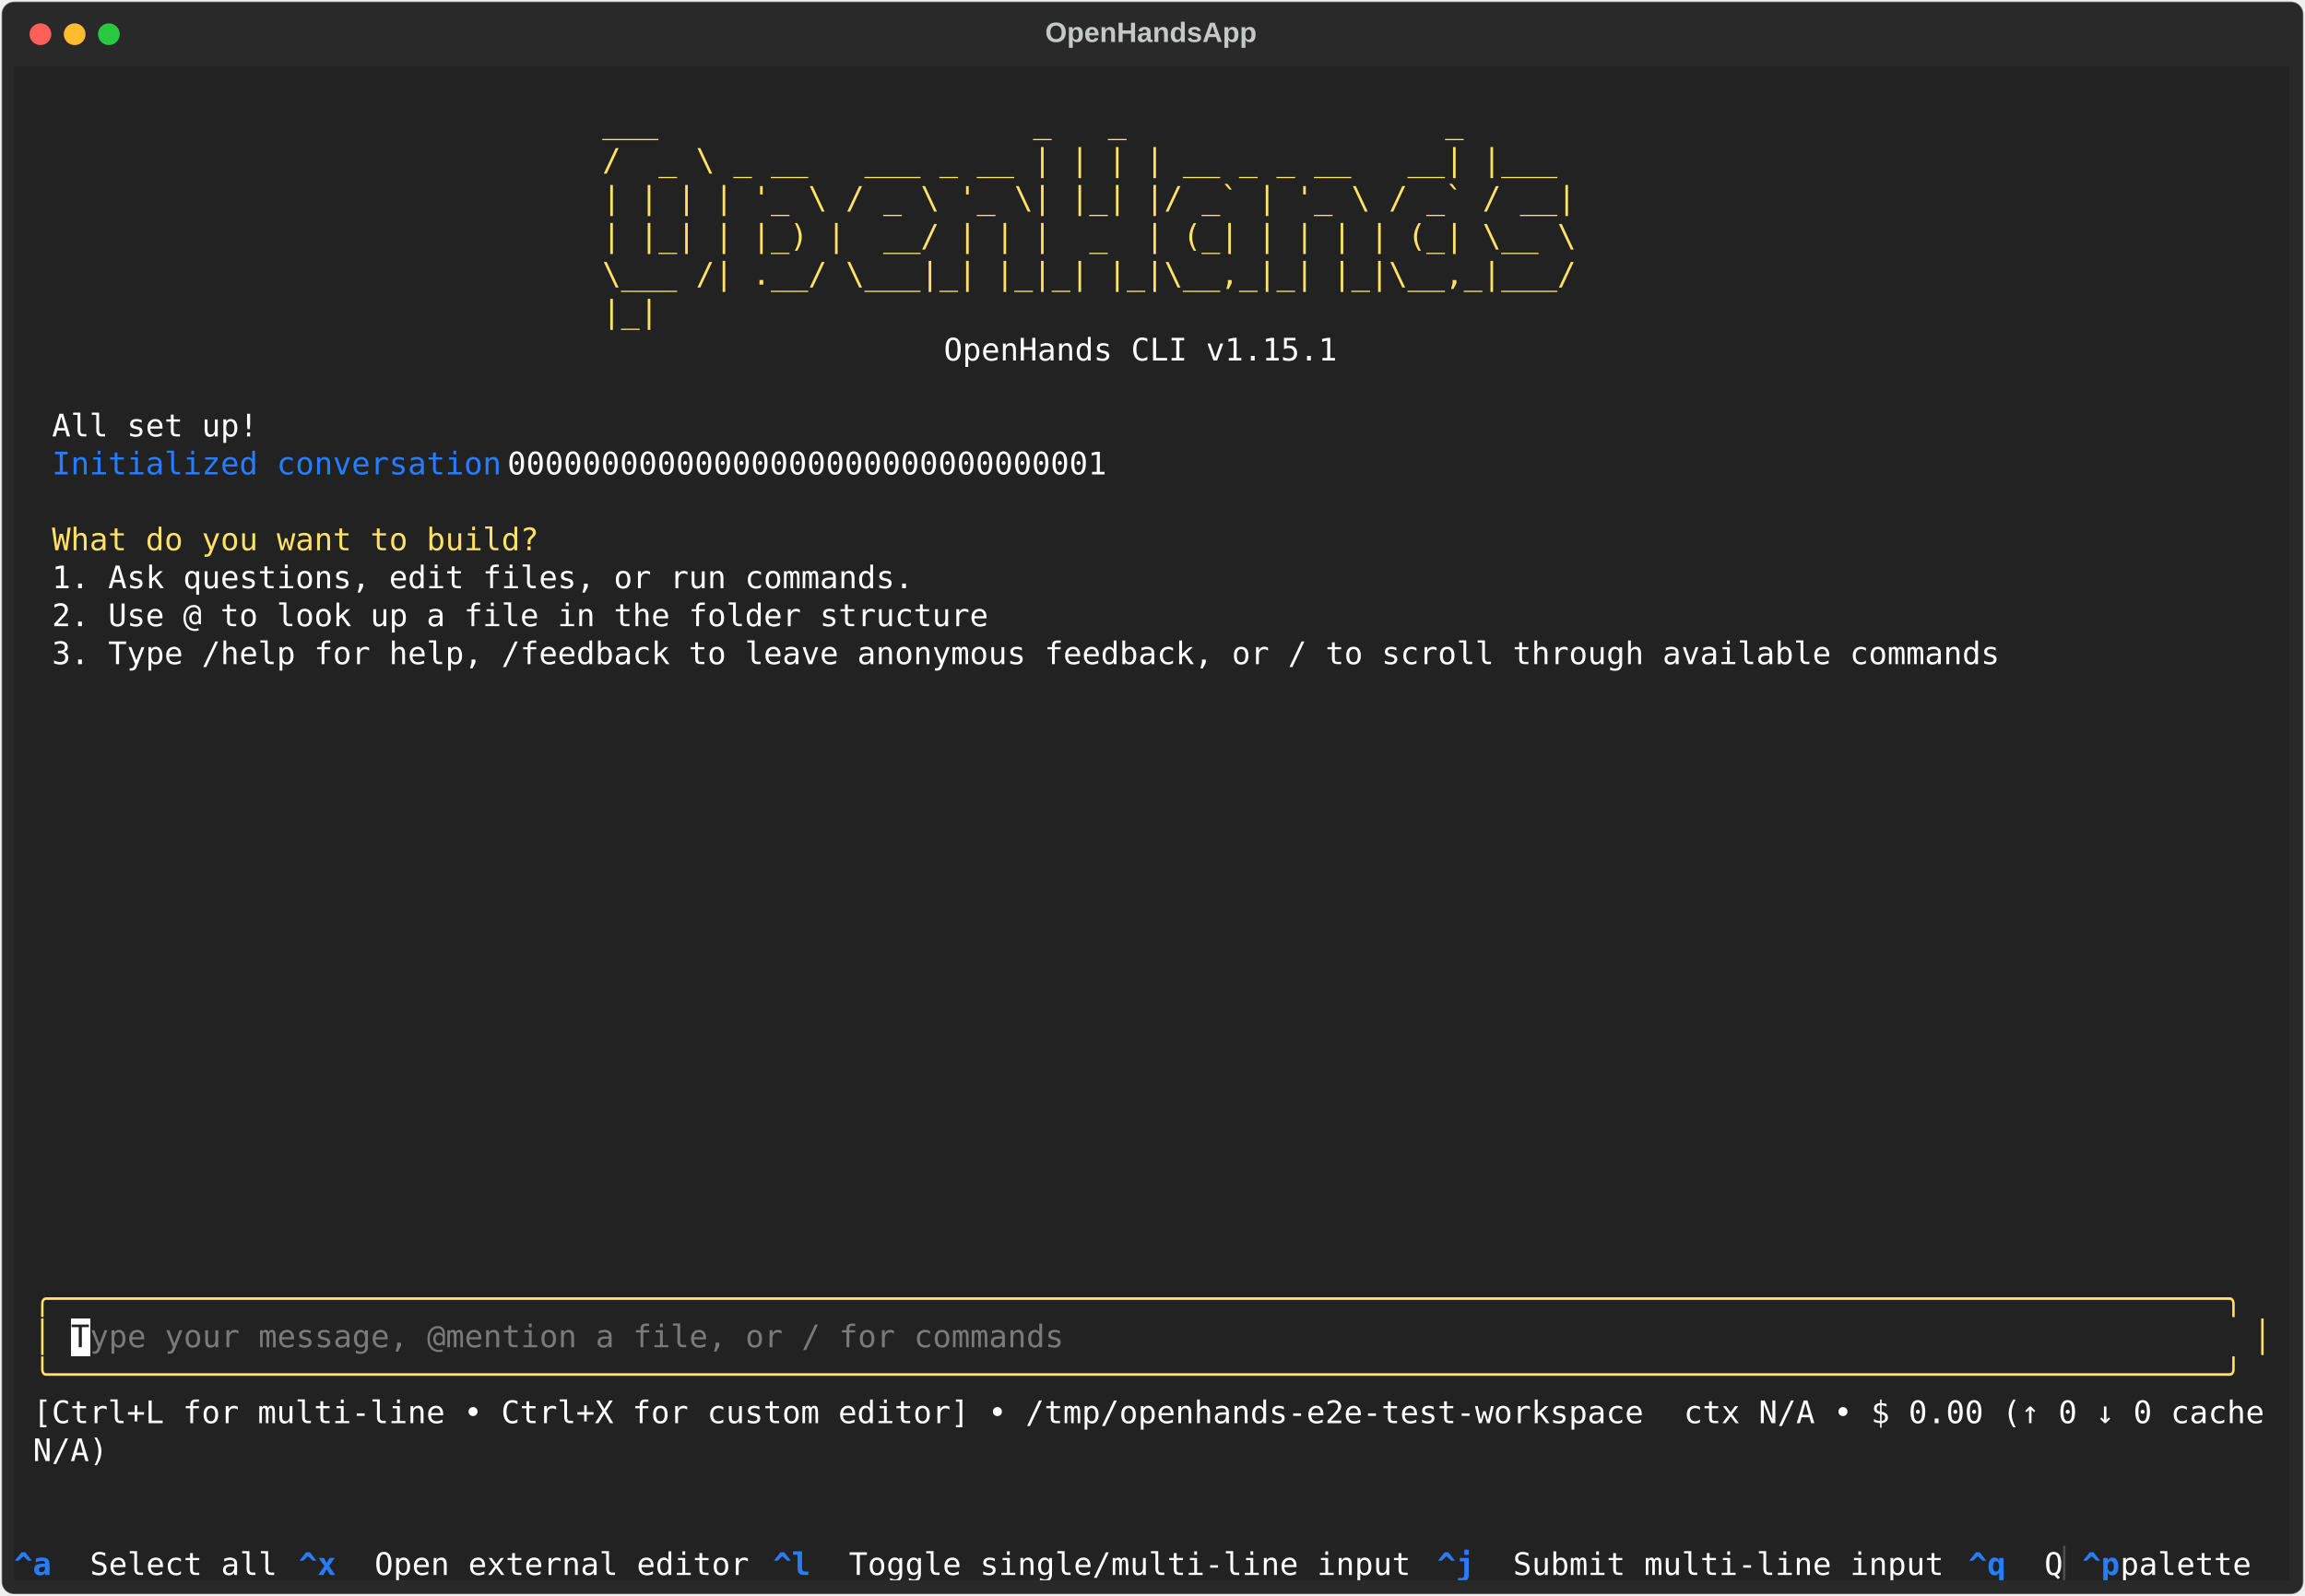
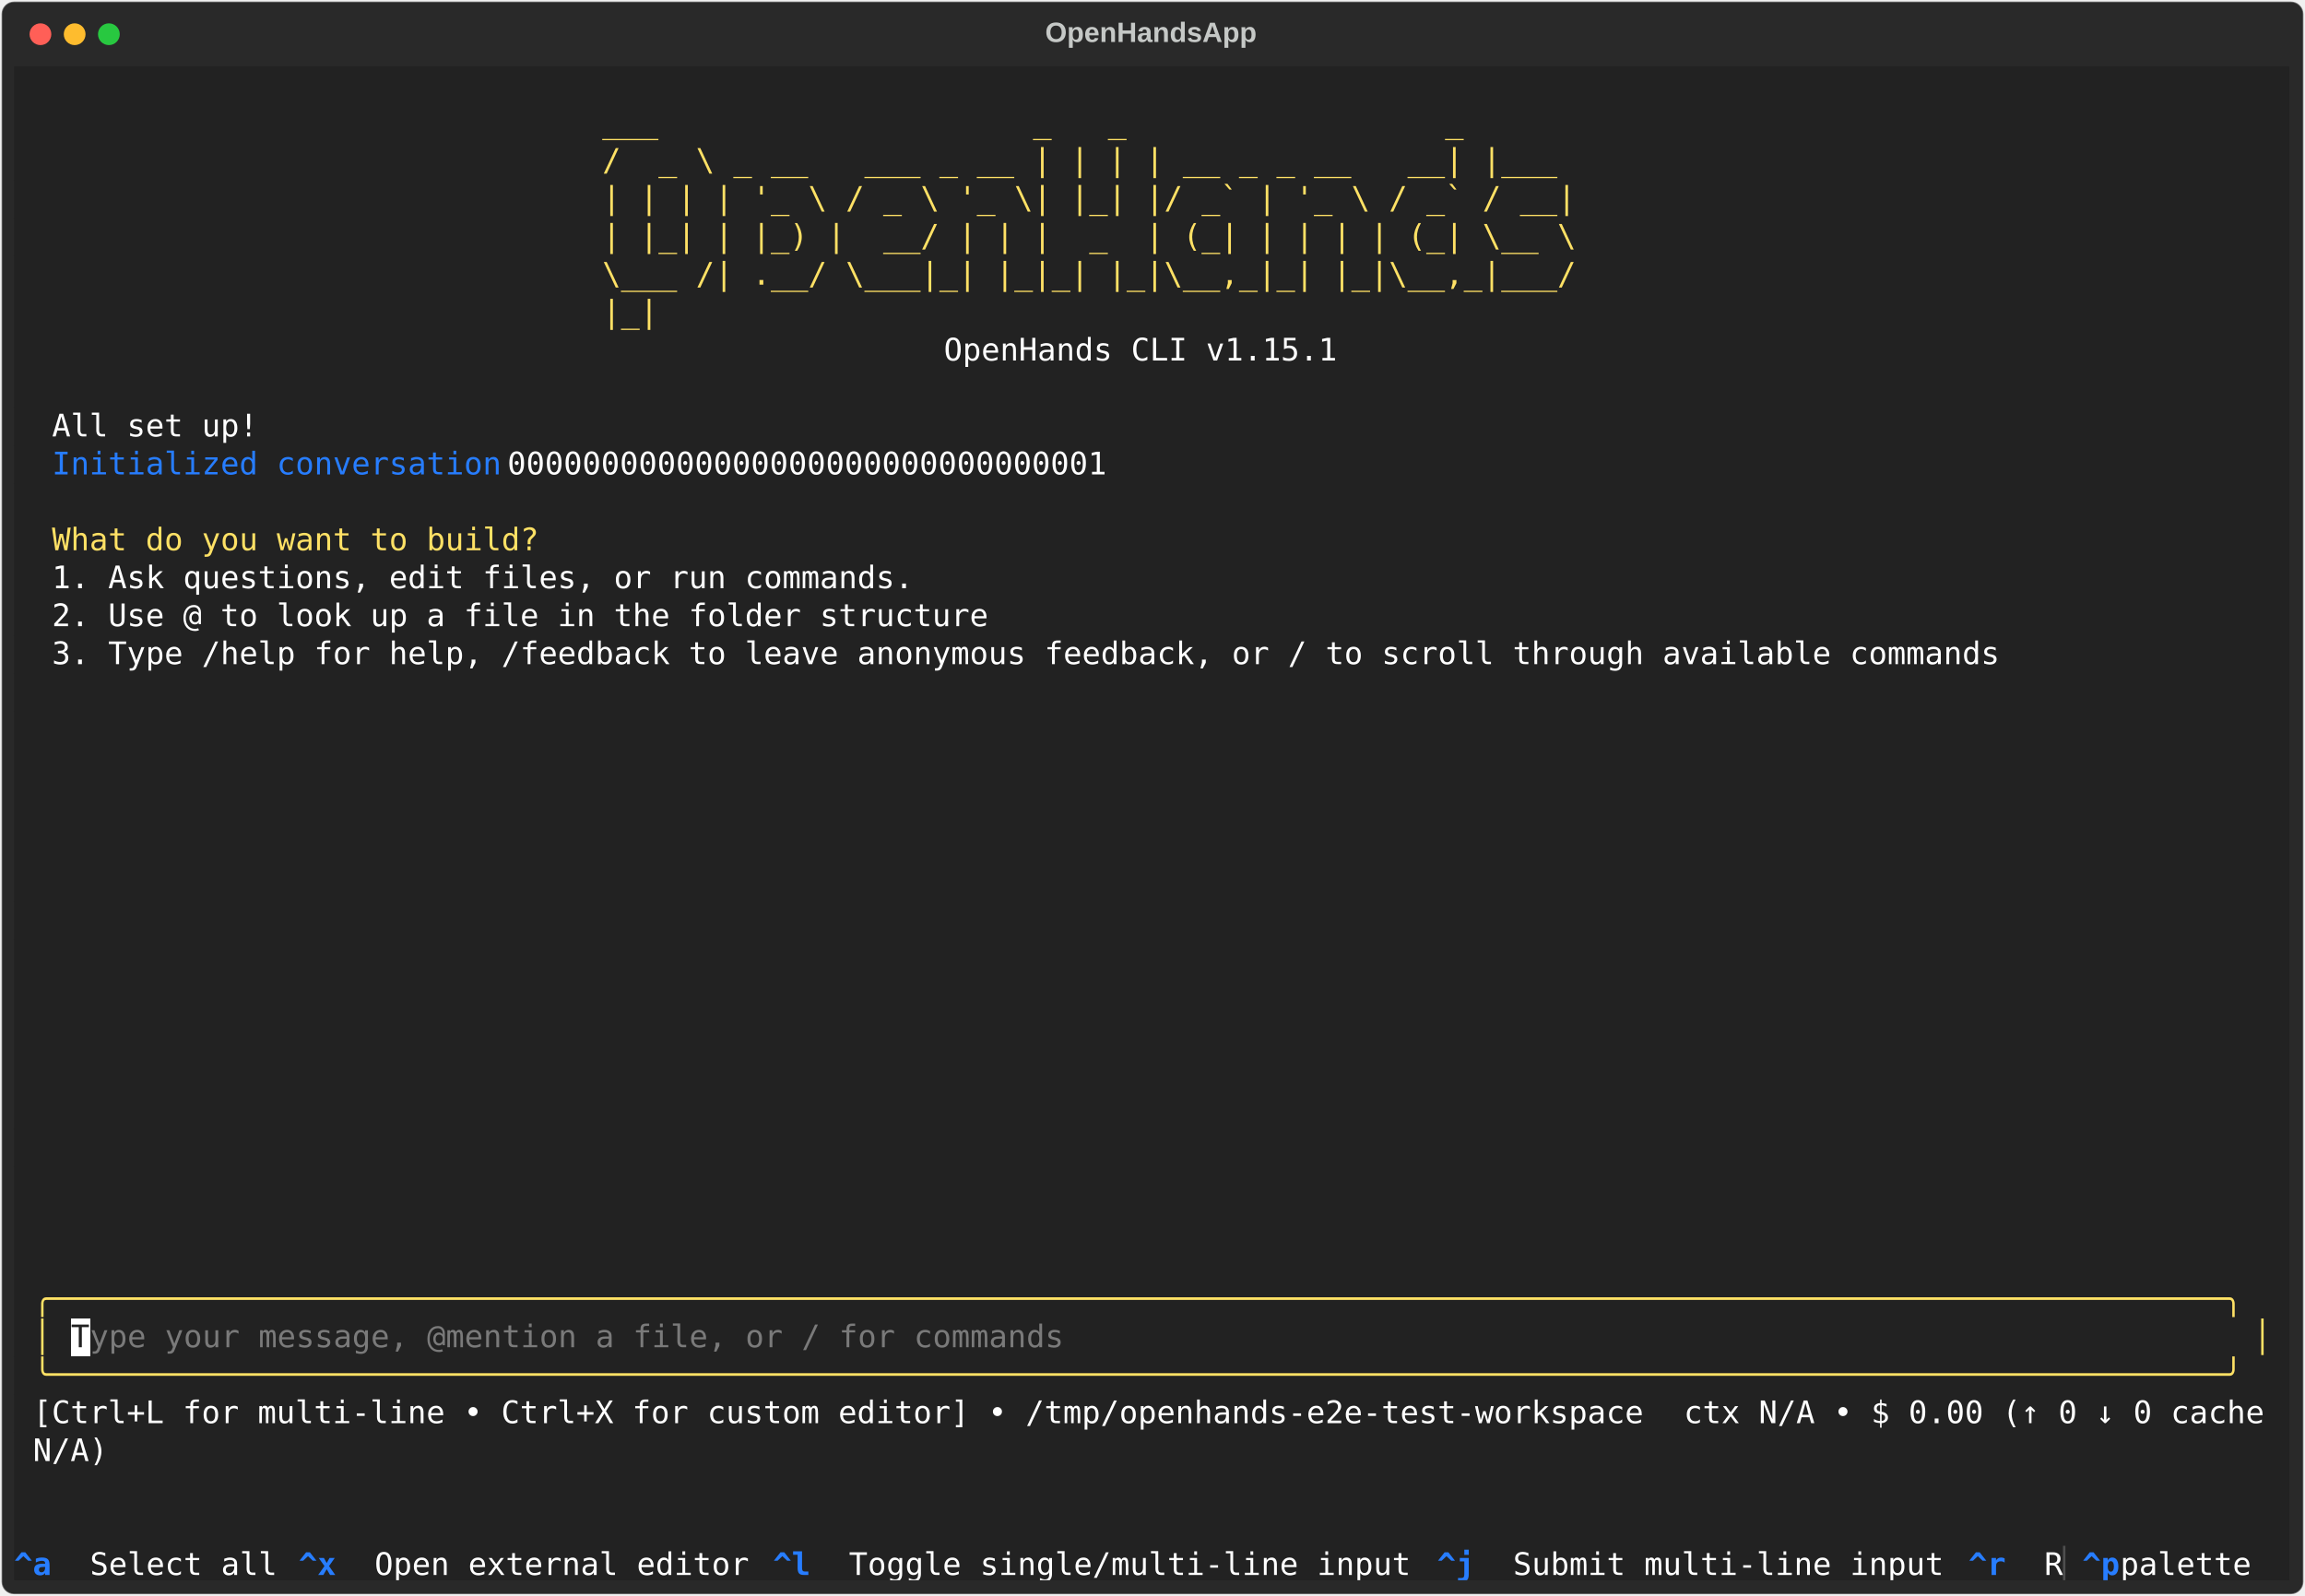
<svg xmlns="http://www.w3.org/2000/svg" class="rich-terminal" viewBox="0 0 1482 1026.0">
  <style>

    @font-face {
        font-family: "Fira Code";
        src: local("FiraCode-Regular"),
                url("https://cdnjs.cloudflare.com/ajax/libs/firacode/6.2.0/woff2/FiraCode-Regular.woff2") format("woff2"),
                url("https://cdnjs.cloudflare.com/ajax/libs/firacode/6.2.0/woff/FiraCode-Regular.woff") format("woff");
        font-style: normal;
        font-weight: 400;
    }
    @font-face {
        font-family: "Fira Code";
        src: local("FiraCode-Bold"),
                url("https://cdnjs.cloudflare.com/ajax/libs/firacode/6.2.0/woff2/FiraCode-Bold.woff2") format("woff2"),
                url("https://cdnjs.cloudflare.com/ajax/libs/firacode/6.2.0/woff/FiraCode-Bold.woff") format("woff");
        font-style: bold;
        font-weight: 700;
    }

    .terminal-matrix {
        font-family: Fira Code, monospace;
        font-size: 20px;
        line-height: 24.4px;
        font-variant-east-asian: full-width;
    }

    .terminal-title {
        font-size: 18px;
        font-weight: bold;
        font-family: arial;
    }

    .terminal-r1 { fill: #c5c8c6 }
.terminal-r2 { fill: #ffe165 }
.terminal-r3 { fill: #ffffff }
.terminal-r4 { fill: #277dff }
.terminal-r5 { fill: #fee165 }
.terminal-r6 { fill: #222222 }
.terminal-r7 { fill: #7a7a7a }
.terminal-r8 { fill: #277dff;font-weight: bold }
.terminal-r9 { fill: #4e4e4e }
    </style>
  <defs>
    <clipPath id="terminal-clip-terminal">
      <rect x="0" y="0" width="1463.0" height="975.0" />
    </clipPath>
    <clipPath id="terminal-line-0">
      <rect x="0" y="1.5" width="1464" height="24.65" />
    </clipPath>
    <clipPath id="terminal-line-1">
      <rect x="0" y="25.9" width="1464" height="24.65" />
    </clipPath>
    <clipPath id="terminal-line-2">
      <rect x="0" y="50.3" width="1464" height="24.65" />
    </clipPath>
    <clipPath id="terminal-line-3">
      <rect x="0" y="74.7" width="1464" height="24.65" />
    </clipPath>
    <clipPath id="terminal-line-4">
      <rect x="0" y="99.1" width="1464" height="24.65" />
    </clipPath>
    <clipPath id="terminal-line-5">
      <rect x="0" y="123.5" width="1464" height="24.65" />
    </clipPath>
    <clipPath id="terminal-line-6">
      <rect x="0" y="147.9" width="1464" height="24.65" />
    </clipPath>
    <clipPath id="terminal-line-7">
      <rect x="0" y="172.3" width="1464" height="24.65" />
    </clipPath>
    <clipPath id="terminal-line-8">
      <rect x="0" y="196.7" width="1464" height="24.65" />
    </clipPath>
    <clipPath id="terminal-line-9">
      <rect x="0" y="221.1" width="1464" height="24.65" />
    </clipPath>
    <clipPath id="terminal-line-10">
      <rect x="0" y="245.5" width="1464" height="24.65" />
    </clipPath>
    <clipPath id="terminal-line-11">
      <rect x="0" y="269.9" width="1464" height="24.65" />
    </clipPath>
    <clipPath id="terminal-line-12">
      <rect x="0" y="294.3" width="1464" height="24.65" />
    </clipPath>
    <clipPath id="terminal-line-13">
      <rect x="0" y="318.7" width="1464" height="24.65" />
    </clipPath>
    <clipPath id="terminal-line-14">
      <rect x="0" y="343.1" width="1464" height="24.65" />
    </clipPath>
    <clipPath id="terminal-line-15">
      <rect x="0" y="367.5" width="1464" height="24.65" />
    </clipPath>
    <clipPath id="terminal-line-16">
      <rect x="0" y="391.9" width="1464" height="24.65" />
    </clipPath>
    <clipPath id="terminal-line-17">
      <rect x="0" y="416.3" width="1464" height="24.65" />
    </clipPath>
    <clipPath id="terminal-line-18">
      <rect x="0" y="440.7" width="1464" height="24.65" />
    </clipPath>
    <clipPath id="terminal-line-19">
      <rect x="0" y="465.1" width="1464" height="24.65" />
    </clipPath>
    <clipPath id="terminal-line-20">
      <rect x="0" y="489.5" width="1464" height="24.65" />
    </clipPath>
    <clipPath id="terminal-line-21">
      <rect x="0" y="513.9" width="1464" height="24.65" />
    </clipPath>
    <clipPath id="terminal-line-22">
      <rect x="0" y="538.3" width="1464" height="24.65" />
    </clipPath>
    <clipPath id="terminal-line-23">
      <rect x="0" y="562.7" width="1464" height="24.65" />
    </clipPath>
    <clipPath id="terminal-line-24">
      <rect x="0" y="587.1" width="1464" height="24.65" />
    </clipPath>
    <clipPath id="terminal-line-25">
      <rect x="0" y="611.5" width="1464" height="24.65" />
    </clipPath>
    <clipPath id="terminal-line-26">
      <rect x="0" y="635.9" width="1464" height="24.65" />
    </clipPath>
    <clipPath id="terminal-line-27">
      <rect x="0" y="660.3" width="1464" height="24.65" />
    </clipPath>
    <clipPath id="terminal-line-28">
      <rect x="0" y="684.7" width="1464" height="24.65" />
    </clipPath>
    <clipPath id="terminal-line-29">
      <rect x="0" y="709.1" width="1464" height="24.65" />
    </clipPath>
    <clipPath id="terminal-line-30">
      <rect x="0" y="733.5" width="1464" height="24.65" />
    </clipPath>
    <clipPath id="terminal-line-31">
      <rect x="0" y="757.9" width="1464" height="24.65" />
    </clipPath>
    <clipPath id="terminal-line-32">
      <rect x="0" y="782.3" width="1464" height="24.65" />
    </clipPath>
    <clipPath id="terminal-line-33">
      <rect x="0" y="806.7" width="1464" height="24.65" />
    </clipPath>
    <clipPath id="terminal-line-34">
      <rect x="0" y="831.1" width="1464" height="24.65" />
    </clipPath>
    <clipPath id="terminal-line-35">
      <rect x="0" y="855.5" width="1464" height="24.65" />
    </clipPath>
    <clipPath id="terminal-line-36">
      <rect x="0" y="879.9" width="1464" height="24.65" />
    </clipPath>
    <clipPath id="terminal-line-37">
      <rect x="0" y="904.3" width="1464" height="24.65" />
    </clipPath>
    <clipPath id="terminal-line-38">
      <rect x="0" y="928.7" width="1464" height="24.65" />
    </clipPath>
  </defs>
  <rect fill="#292929" stroke="rgba(255,255,255,0.35)" stroke-width="1" x="1" y="1" width="1480" height="1024" rx="8" />
  <text class="terminal-title" fill="#c5c8c6" text-anchor="middle" x="740" y="27">OpenHandsApp</text>
  <g transform="translate(26,22)">
    <circle cx="0" cy="0" r="7" fill="#ff5f57" />
    <circle cx="22" cy="0" r="7" fill="#febc2e" />
    <circle cx="44" cy="0" r="7" fill="#28c840" />
  </g>
  <g transform="translate(9, 41)" clip-path="url(#terminal-clip-terminal)">
    <rect fill="#222222" x="0" y="1.5" width="1464" height="24.65" shape-rendering="crispEdges" />
    <rect fill="#222222" x="0" y="25.9" width="378.2" height="24.65" shape-rendering="crispEdges" />
    <rect fill="#222222" x="378.2" y="25.9" width="695.4" height="24.65" shape-rendering="crispEdges" />
    <rect fill="#222222" x="1073.6" y="25.9" width="390.4" height="24.65" shape-rendering="crispEdges" />
    <rect fill="#222222" x="0" y="50.3" width="378.2" height="24.65" shape-rendering="crispEdges" />
    <rect fill="#222222" x="378.2" y="50.3" width="695.4" height="24.65" shape-rendering="crispEdges" />
    <rect fill="#222222" x="1073.6" y="50.3" width="390.4" height="24.65" shape-rendering="crispEdges" />
    <rect fill="#222222" x="0" y="74.7" width="378.2" height="24.65" shape-rendering="crispEdges" />
    <rect fill="#222222" x="378.2" y="74.7" width="695.4" height="24.65" shape-rendering="crispEdges" />
    <rect fill="#222222" x="1073.6" y="74.7" width="390.4" height="24.65" shape-rendering="crispEdges" />
    <rect fill="#222222" x="0" y="99.1" width="378.2" height="24.65" shape-rendering="crispEdges" />
    <rect fill="#222222" x="378.2" y="99.1" width="695.4" height="24.65" shape-rendering="crispEdges" />
    <rect fill="#222222" x="1073.6" y="99.1" width="390.4" height="24.65" shape-rendering="crispEdges" />
    <rect fill="#222222" x="0" y="123.5" width="378.2" height="24.65" shape-rendering="crispEdges" />
    <rect fill="#222222" x="378.2" y="123.5" width="695.4" height="24.65" shape-rendering="crispEdges" />
    <rect fill="#222222" x="1073.6" y="123.5" width="390.4" height="24.65" shape-rendering="crispEdges" />
    <rect fill="#222222" x="0" y="147.9" width="378.2" height="24.65" shape-rendering="crispEdges" />
    <rect fill="#222222" x="378.2" y="147.9" width="695.4" height="24.65" shape-rendering="crispEdges" />
    <rect fill="#222222" x="1073.6" y="147.9" width="390.4" height="24.65" shape-rendering="crispEdges" />
    <rect fill="#222222" x="0" y="172.3" width="597.8" height="24.65" shape-rendering="crispEdges" />
    <rect fill="#222222" x="597.8" y="172.3" width="256.2" height="24.65" shape-rendering="crispEdges" />
    <rect fill="#222222" x="854" y="172.3" width="610" height="24.65" shape-rendering="crispEdges" />
    <rect fill="#222222" x="0" y="196.7" width="1464" height="24.65" shape-rendering="crispEdges" />
    <rect fill="#222222" x="0" y="221.1" width="24.4" height="24.65" shape-rendering="crispEdges" />
    <rect fill="#222222" x="24.4" y="221.1" width="134.2" height="24.65" shape-rendering="crispEdges" />
    <rect fill="#222222" x="158.6" y="221.1" width="1305.4" height="24.65" shape-rendering="crispEdges" />
    <rect fill="#222222" x="0" y="245.5" width="24.4" height="24.65" shape-rendering="crispEdges" />
    <rect fill="#222222" x="24.4" y="245.5" width="292.8" height="24.65" shape-rendering="crispEdges" />
    <rect fill="#222222" x="317.2" y="245.5" width="402.6" height="24.65" shape-rendering="crispEdges" />
    <rect fill="#222222" x="719.8" y="245.5" width="744.2" height="24.65" shape-rendering="crispEdges" />
    <rect fill="#222222" x="0" y="269.9" width="1464" height="24.65" shape-rendering="crispEdges" />
    <rect fill="#222222" x="0" y="294.3" width="24.4" height="24.65" shape-rendering="crispEdges" />
    <rect fill="#222222" x="24.4" y="294.3" width="317.2" height="24.65" shape-rendering="crispEdges" />
    <rect fill="#222222" x="341.6" y="294.3" width="1122.4" height="24.65" shape-rendering="crispEdges" />
    <rect fill="#222222" x="0" y="318.7" width="24.4" height="24.65" shape-rendering="crispEdges" />
    <rect fill="#222222" x="24.4" y="318.7" width="561.2" height="24.65" shape-rendering="crispEdges" />
    <rect fill="#222222" x="585.6" y="318.7" width="878.4" height="24.65" shape-rendering="crispEdges" />
    <rect fill="#222222" x="0" y="343.1" width="24.4" height="24.65" shape-rendering="crispEdges" />
    <rect fill="#222222" x="24.4" y="343.1" width="610" height="24.65" shape-rendering="crispEdges" />
    <rect fill="#222222" x="634.4" y="343.1" width="829.6" height="24.65" shape-rendering="crispEdges" />
    <rect fill="#222222" x="0" y="367.5" width="24.4" height="24.65" shape-rendering="crispEdges" />
    <rect fill="#222222" x="24.4" y="367.5" width="1268.8" height="24.65" shape-rendering="crispEdges" />
    <rect fill="#222222" x="1293.2" y="367.5" width="170.8" height="24.65" shape-rendering="crispEdges" />
    <rect fill="#222222" x="0" y="391.9" width="1464" height="24.65" shape-rendering="crispEdges" />
    <rect fill="#222222" x="0" y="416.3" width="1464" height="24.65" shape-rendering="crispEdges" />
    <rect fill="#222222" x="0" y="440.7" width="1464" height="24.65" shape-rendering="crispEdges" />
    <rect fill="#222222" x="0" y="465.1" width="1464" height="24.65" shape-rendering="crispEdges" />
    <rect fill="#222222" x="0" y="489.5" width="1464" height="24.65" shape-rendering="crispEdges" />
    <rect fill="#222222" x="0" y="513.9" width="1464" height="24.65" shape-rendering="crispEdges" />
    <rect fill="#222222" x="0" y="538.3" width="1464" height="24.65" shape-rendering="crispEdges" />
    <rect fill="#222222" x="0" y="562.7" width="1464" height="24.65" shape-rendering="crispEdges" />
    <rect fill="#222222" x="0" y="587.1" width="1464" height="24.65" shape-rendering="crispEdges" />
    <rect fill="#222222" x="0" y="611.5" width="1464" height="24.65" shape-rendering="crispEdges" />
    <rect fill="#222222" x="0" y="635.9" width="1464" height="24.65" shape-rendering="crispEdges" />
    <rect fill="#222222" x="0" y="660.3" width="1464" height="24.65" shape-rendering="crispEdges" />
    <rect fill="#222222" x="0" y="684.7" width="1464" height="24.65" shape-rendering="crispEdges" />
    <rect fill="#222222" x="0" y="709.1" width="1464" height="24.65" shape-rendering="crispEdges" />
    <rect fill="#222222" x="0" y="733.5" width="1464" height="24.65" shape-rendering="crispEdges" />
    <rect fill="#222222" x="0" y="757.9" width="12.2" height="24.65" shape-rendering="crispEdges" />
    <rect fill="#222222" x="12.2" y="757.9" width="12.2" height="24.65" shape-rendering="crispEdges" />
    <rect fill="#222222" x="24.4" y="757.9" width="1439.6" height="24.65" shape-rendering="crispEdges" />
    <rect fill="#222222" x="0" y="782.3" width="12.2" height="24.65" shape-rendering="crispEdges" />
    <rect fill="#222222" x="12.2" y="782.3" width="1439.6" height="24.65" shape-rendering="crispEdges" />
    <rect fill="#222222" x="1451.8" y="782.3" width="12.2" height="24.65" shape-rendering="crispEdges" />
    <rect fill="#222222" x="0" y="806.7" width="12.2" height="24.65" shape-rendering="crispEdges" />
    <rect fill="#222222" x="12.2" y="806.7" width="12.2" height="24.65" shape-rendering="crispEdges" />
    <rect fill="#222222" x="24.4" y="806.7" width="12.2" height="24.65" shape-rendering="crispEdges" />
    <rect fill="#ffffff" x="36.6" y="806.7" width="12.2" height="24.65" shape-rendering="crispEdges" />
    <rect fill="#222222" x="48.8" y="806.7" width="634.4" height="24.65" shape-rendering="crispEdges" />
    <rect fill="#222222" x="683.2" y="806.7" width="756.4" height="24.65" shape-rendering="crispEdges" />
    <rect fill="#222222" x="1439.6" y="806.7" width="12.2" height="24.65" shape-rendering="crispEdges" />
    <rect fill="#222222" x="1451.8" y="806.7" width="12.2" height="24.65" shape-rendering="crispEdges" />
    <rect fill="#222222" x="0" y="831.1" width="12.2" height="24.65" shape-rendering="crispEdges" />
    <rect fill="#222222" x="12.2" y="831.1" width="1439.6" height="24.65" shape-rendering="crispEdges" />
    <rect fill="#222222" x="1451.8" y="831.1" width="12.2" height="24.65" shape-rendering="crispEdges" />
    <rect fill="#222222" x="0" y="855.5" width="12.2" height="24.65" shape-rendering="crispEdges" />
    <rect fill="#222222" x="12.2" y="855.5" width="1061.4" height="24.65" shape-rendering="crispEdges" />
    <rect fill="#222222" x="1073.6" y="855.5" width="378.2" height="24.65" shape-rendering="crispEdges" />
    <rect fill="#222222" x="1451.8" y="855.5" width="12.2" height="24.65" shape-rendering="crispEdges" />
    <rect fill="#222222" x="0" y="879.9" width="12.2" height="24.65" shape-rendering="crispEdges" />
    <rect fill="#222222" x="12.2" y="879.9" width="48.8" height="24.65" shape-rendering="crispEdges" />
    <rect fill="#222222" x="61" y="879.9" width="1403" height="24.65" shape-rendering="crispEdges" />
    <rect fill="#222222" x="0" y="904.3" width="1464" height="24.65" shape-rendering="crispEdges" />
    <rect fill="#222222" x="0" y="928.7" width="1464" height="24.65" shape-rendering="crispEdges" />
    <rect fill="#222222" x="0" y="953.1" width="48.8" height="24.65" shape-rendering="crispEdges" />
    <rect fill="#222222" x="48.8" y="953.1" width="134.2" height="24.65" shape-rendering="crispEdges" />
    <rect fill="#222222" x="183" y="953.1" width="48.8" height="24.65" shape-rendering="crispEdges" />
    <rect fill="#222222" x="231.8" y="953.1" width="256.2" height="24.65" shape-rendering="crispEdges" />
    <rect fill="#222222" x="488" y="953.1" width="48.8" height="24.65" shape-rendering="crispEdges" />
    <rect fill="#222222" x="536.8" y="953.1" width="378.2" height="24.65" shape-rendering="crispEdges" />
    <rect fill="#222222" x="915" y="953.1" width="48.8" height="24.65" shape-rendering="crispEdges" />
    <rect fill="#222222" x="963.8" y="953.1" width="292.8" height="24.65" shape-rendering="crispEdges" />
    <rect fill="#222222" x="1256.6" y="953.1" width="48.8" height="24.65" shape-rendering="crispEdges" />
    <rect fill="#222222" x="1305.4" y="953.1" width="12.2" height="24.65" shape-rendering="crispEdges" />
    <rect fill="#222222" x="1317.6" y="953.1" width="12.2" height="24.65" shape-rendering="crispEdges" />
    <rect fill="#222222" x="1329.8" y="953.1" width="24.4" height="24.65" shape-rendering="crispEdges" />
    <rect fill="#222222" x="1354.2" y="953.1" width="97.6" height="24.65" shape-rendering="crispEdges" />
    <rect fill="#222222" x="1451.8" y="953.1" width="12.2" height="24.65" shape-rendering="crispEdges" />
    <g class="terminal-matrix">
      <text class="terminal-r1" x="1464" y="20" textLength="12.2" clip-path="url(#terminal-line-0)">
</text>
      <text class="terminal-r2" x="378.2" y="44.4" textLength="695.4" clip-path="url(#terminal-line-1)">     ___                    _   _                 _      </text>
      <text class="terminal-r1" x="1464" y="44.4" textLength="12.2" clip-path="url(#terminal-line-1)">
</text>
      <text class="terminal-r2" x="378.2" y="68.8" textLength="695.4" clip-path="url(#terminal-line-2)">    /  _ \ _ __   ___ _ __ | | | | __ _ _ __   __| |___  </text>
      <text class="terminal-r1" x="1464" y="68.8" textLength="12.2" clip-path="url(#terminal-line-2)">
</text>
      <text class="terminal-r2" x="378.2" y="93.2" textLength="695.4" clip-path="url(#terminal-line-3)">    | | | | '_ \ / _ \ '_ \| |_| |/ _` | '_ \ / _` / __| </text>
      <text class="terminal-r1" x="1464" y="93.2" textLength="12.2" clip-path="url(#terminal-line-3)">
</text>
      <text class="terminal-r2" x="378.2" y="117.6" textLength="695.4" clip-path="url(#terminal-line-4)">    | |_| | |_) |  __/ | | |  _  | (_| | | | | (_| \__ \ </text>
      <text class="terminal-r1" x="1464" y="117.6" textLength="12.2" clip-path="url(#terminal-line-4)">
</text>
      <text class="terminal-r2" x="378.2" y="142" textLength="695.4" clip-path="url(#terminal-line-5)">    \___ /| .__/ \___|_| |_|_| |_|\__,_|_| |_|\__,_|___/ </text>
      <text class="terminal-r1" x="1464" y="142" textLength="12.2" clip-path="url(#terminal-line-5)">
</text>
      <text class="terminal-r2" x="378.2" y="166.4" textLength="695.4" clip-path="url(#terminal-line-6)">          |_|                                            </text>
      <text class="terminal-r1" x="1464" y="166.4" textLength="12.2" clip-path="url(#terminal-line-6)">
</text>
      <text class="terminal-r3" x="597.8" y="190.8" textLength="256.2" clip-path="url(#terminal-line-7)">OpenHands CLI v1.15.1</text>
      <text class="terminal-r1" x="1464" y="190.8" textLength="12.2" clip-path="url(#terminal-line-7)">
</text>
      <text class="terminal-r1" x="1464" y="215.2" textLength="12.2" clip-path="url(#terminal-line-8)">
</text>
      <text class="terminal-r3" x="24.4" y="239.6" textLength="134.2" clip-path="url(#terminal-line-9)">All set up!</text>
      <text class="terminal-r1" x="1464" y="239.6" textLength="12.2" clip-path="url(#terminal-line-9)">
</text>
      <text class="terminal-r4" x="24.4" y="264" textLength="292.8" clip-path="url(#terminal-line-10)">Initialized conversation</text>
      <text class="terminal-r3" x="317.2" y="264" textLength="402.6" clip-path="url(#terminal-line-10)"> 00000000000000000000000000000001</text>
      <text class="terminal-r1" x="1464" y="264" textLength="12.2" clip-path="url(#terminal-line-10)">
</text>
      <text class="terminal-r1" x="1464" y="288.4" textLength="12.2" clip-path="url(#terminal-line-11)">
</text>
      <text class="terminal-r2" x="24.4" y="312.8" textLength="317.2" clip-path="url(#terminal-line-12)">What do you want to build?</text>
      <text class="terminal-r1" x="1464" y="312.8" textLength="12.2" clip-path="url(#terminal-line-12)">
</text>
      <text class="terminal-r3" x="24.4" y="337.2" textLength="561.2" clip-path="url(#terminal-line-13)">1. Ask questions, edit files, or run commands.</text>
      <text class="terminal-r1" x="1464" y="337.2" textLength="12.2" clip-path="url(#terminal-line-13)">
</text>
      <text class="terminal-r3" x="24.4" y="361.6" textLength="610" clip-path="url(#terminal-line-14)">2. Use @ to look up a file in the folder structure</text>
      <text class="terminal-r1" x="1464" y="361.6" textLength="12.2" clip-path="url(#terminal-line-14)">
</text>
      <text class="terminal-r3" x="24.4" y="386" textLength="1268.8" clip-path="url(#terminal-line-15)">3. Type /help for help, /feedback to leave anonymous feedback, or / to scroll through available commands</text>
      <text class="terminal-r1" x="1464" y="386" textLength="12.2" clip-path="url(#terminal-line-15)">
</text>
      <text class="terminal-r1" x="1464" y="410.4" textLength="12.2" clip-path="url(#terminal-line-16)">
</text>
      <text class="terminal-r1" x="1464" y="434.8" textLength="12.2" clip-path="url(#terminal-line-17)">
</text>
      <text class="terminal-r1" x="1464" y="459.2" textLength="12.2" clip-path="url(#terminal-line-18)">
</text>
      <text class="terminal-r1" x="1464" y="483.6" textLength="12.2" clip-path="url(#terminal-line-19)">
</text>
      <text class="terminal-r1" x="1464" y="508" textLength="12.2" clip-path="url(#terminal-line-20)">
</text>
      <text class="terminal-r1" x="1464" y="532.4" textLength="12.2" clip-path="url(#terminal-line-21)">
</text>
      <text class="terminal-r1" x="1464" y="556.8" textLength="12.2" clip-path="url(#terminal-line-22)">
</text>
      <text class="terminal-r1" x="1464" y="581.2" textLength="12.2" clip-path="url(#terminal-line-23)">
</text>
      <text class="terminal-r1" x="1464" y="605.6" textLength="12.2" clip-path="url(#terminal-line-24)">
</text>
      <text class="terminal-r1" x="1464" y="630" textLength="12.2" clip-path="url(#terminal-line-25)">
</text>
      <text class="terminal-r1" x="1464" y="654.4" textLength="12.2" clip-path="url(#terminal-line-26)">
</text>
      <text class="terminal-r1" x="1464" y="678.8" textLength="12.2" clip-path="url(#terminal-line-27)">
</text>
      <text class="terminal-r1" x="1464" y="703.2" textLength="12.2" clip-path="url(#terminal-line-28)">
</text>
      <text class="terminal-r1" x="1464" y="727.6" textLength="12.2" clip-path="url(#terminal-line-29)">
</text>
      <text class="terminal-r1" x="1464" y="752" textLength="12.2" clip-path="url(#terminal-line-30)">
</text>
      <text class="terminal-r1" x="1464" y="776.4" textLength="12.2" clip-path="url(#terminal-line-31)">
</text>
      <text class="terminal-r5" x="12.2" y="800.8" textLength="1439.6" clip-path="url(#terminal-line-32)">╭────────────────────────────────────────────────────────────────────────────────────────────────────────────────────╮</text>
      <text class="terminal-r1" x="1464" y="800.8" textLength="12.2" clip-path="url(#terminal-line-32)">
</text>
      <text class="terminal-r5" x="12.2" y="825.2" textLength="12.2" clip-path="url(#terminal-line-33)">│</text>
      <text class="terminal-r6" x="36.6" y="825.2" textLength="12.2" clip-path="url(#terminal-line-33)">T</text>
      <text class="terminal-r7" x="48.8" y="825.2" textLength="634.4" clip-path="url(#terminal-line-33)">ype your message, @mention a file, or / for commands</text>
      <text class="terminal-r5" x="1439.6" y="825.2" textLength="12.2" clip-path="url(#terminal-line-33)">│</text>
      <text class="terminal-r1" x="1464" y="825.2" textLength="12.2" clip-path="url(#terminal-line-33)">
</text>
      <text class="terminal-r5" x="12.2" y="849.6" textLength="1439.6" clip-path="url(#terminal-line-34)">╰────────────────────────────────────────────────────────────────────────────────────────────────────────────────────╯</text>
      <text class="terminal-r1" x="1464" y="849.6" textLength="12.2" clip-path="url(#terminal-line-34)">
</text>
      <text class="terminal-r3" x="12.2" y="874" textLength="1061.4" clip-path="url(#terminal-line-35)">[Ctrl+L for multi-line • Ctrl+X for custom editor] • /tmp/openhands-e2e-test-workspace </text>
      <text class="terminal-r3" x="1073.6" y="874" textLength="378.2" clip-path="url(#terminal-line-35)">ctx N/A • $ 0.00 (↑ 0 ↓ 0 cache</text>
      <text class="terminal-r1" x="1464" y="874" textLength="12.2" clip-path="url(#terminal-line-35)">
</text>
      <text class="terminal-r3" x="12.2" y="898.4" textLength="48.8" clip-path="url(#terminal-line-36)">N/A)</text>
      <text class="terminal-r1" x="1464" y="898.4" textLength="12.2" clip-path="url(#terminal-line-36)">
</text>
      <text class="terminal-r1" x="1464" y="922.8" textLength="12.2" clip-path="url(#terminal-line-37)">
</text>
      <text class="terminal-r1" x="1464" y="947.2" textLength="12.2" clip-path="url(#terminal-line-38)">
</text>
      <text class="terminal-r8" x="0" y="971.6" textLength="48.8" clip-path="url(#terminal-line-39)"> ^a </text>
      <text class="terminal-r3" x="48.8" y="971.6" textLength="134.2" clip-path="url(#terminal-line-39)">Select all </text>
      <text class="terminal-r8" x="183" y="971.6" textLength="48.8" clip-path="url(#terminal-line-39)"> ^x </text>
      <text class="terminal-r3" x="231.8" y="971.6" textLength="256.2" clip-path="url(#terminal-line-39)">Open external editor </text>
      <text class="terminal-r8" x="488" y="971.6" textLength="48.8" clip-path="url(#terminal-line-39)"> ^l </text>
      <text class="terminal-r3" x="536.8" y="971.6" textLength="378.2" clip-path="url(#terminal-line-39)">Toggle single/multi-line input </text>
      <text class="terminal-r8" x="915" y="971.6" textLength="48.8" clip-path="url(#terminal-line-39)"> ^j </text>
      <text class="terminal-r3" x="963.8" y="971.6" textLength="292.8" clip-path="url(#terminal-line-39)">Submit multi-line input </text>
-       <text class="terminal-r8" x="1256.6" y="971.6" textLength="48.8" clip-path="url(#terminal-line-39)"> ^q </text>
-       <text class="terminal-r3" x="1305.4" y="971.6" textLength="12.2" clip-path="url(#terminal-line-39)">Q</text>
+       <text class="terminal-r8" x="1256.6" y="971.6" textLength="48.8" clip-path="url(#terminal-line-39)"> ^r </text>
+       <text class="terminal-r3" x="1305.4" y="971.6" textLength="12.2" clip-path="url(#terminal-line-39)">R</text>
      <text class="terminal-r9" x="1317.6" y="971.6" textLength="12.2" clip-path="url(#terminal-line-39)">▏</text>
      <text class="terminal-r8" x="1329.8" y="971.6" textLength="24.4" clip-path="url(#terminal-line-39)">^p</text>
      <text class="terminal-r3" x="1354.2" y="971.6" textLength="97.6" clip-path="url(#terminal-line-39)"> palette</text>
    </g>
  </g>
</svg>
